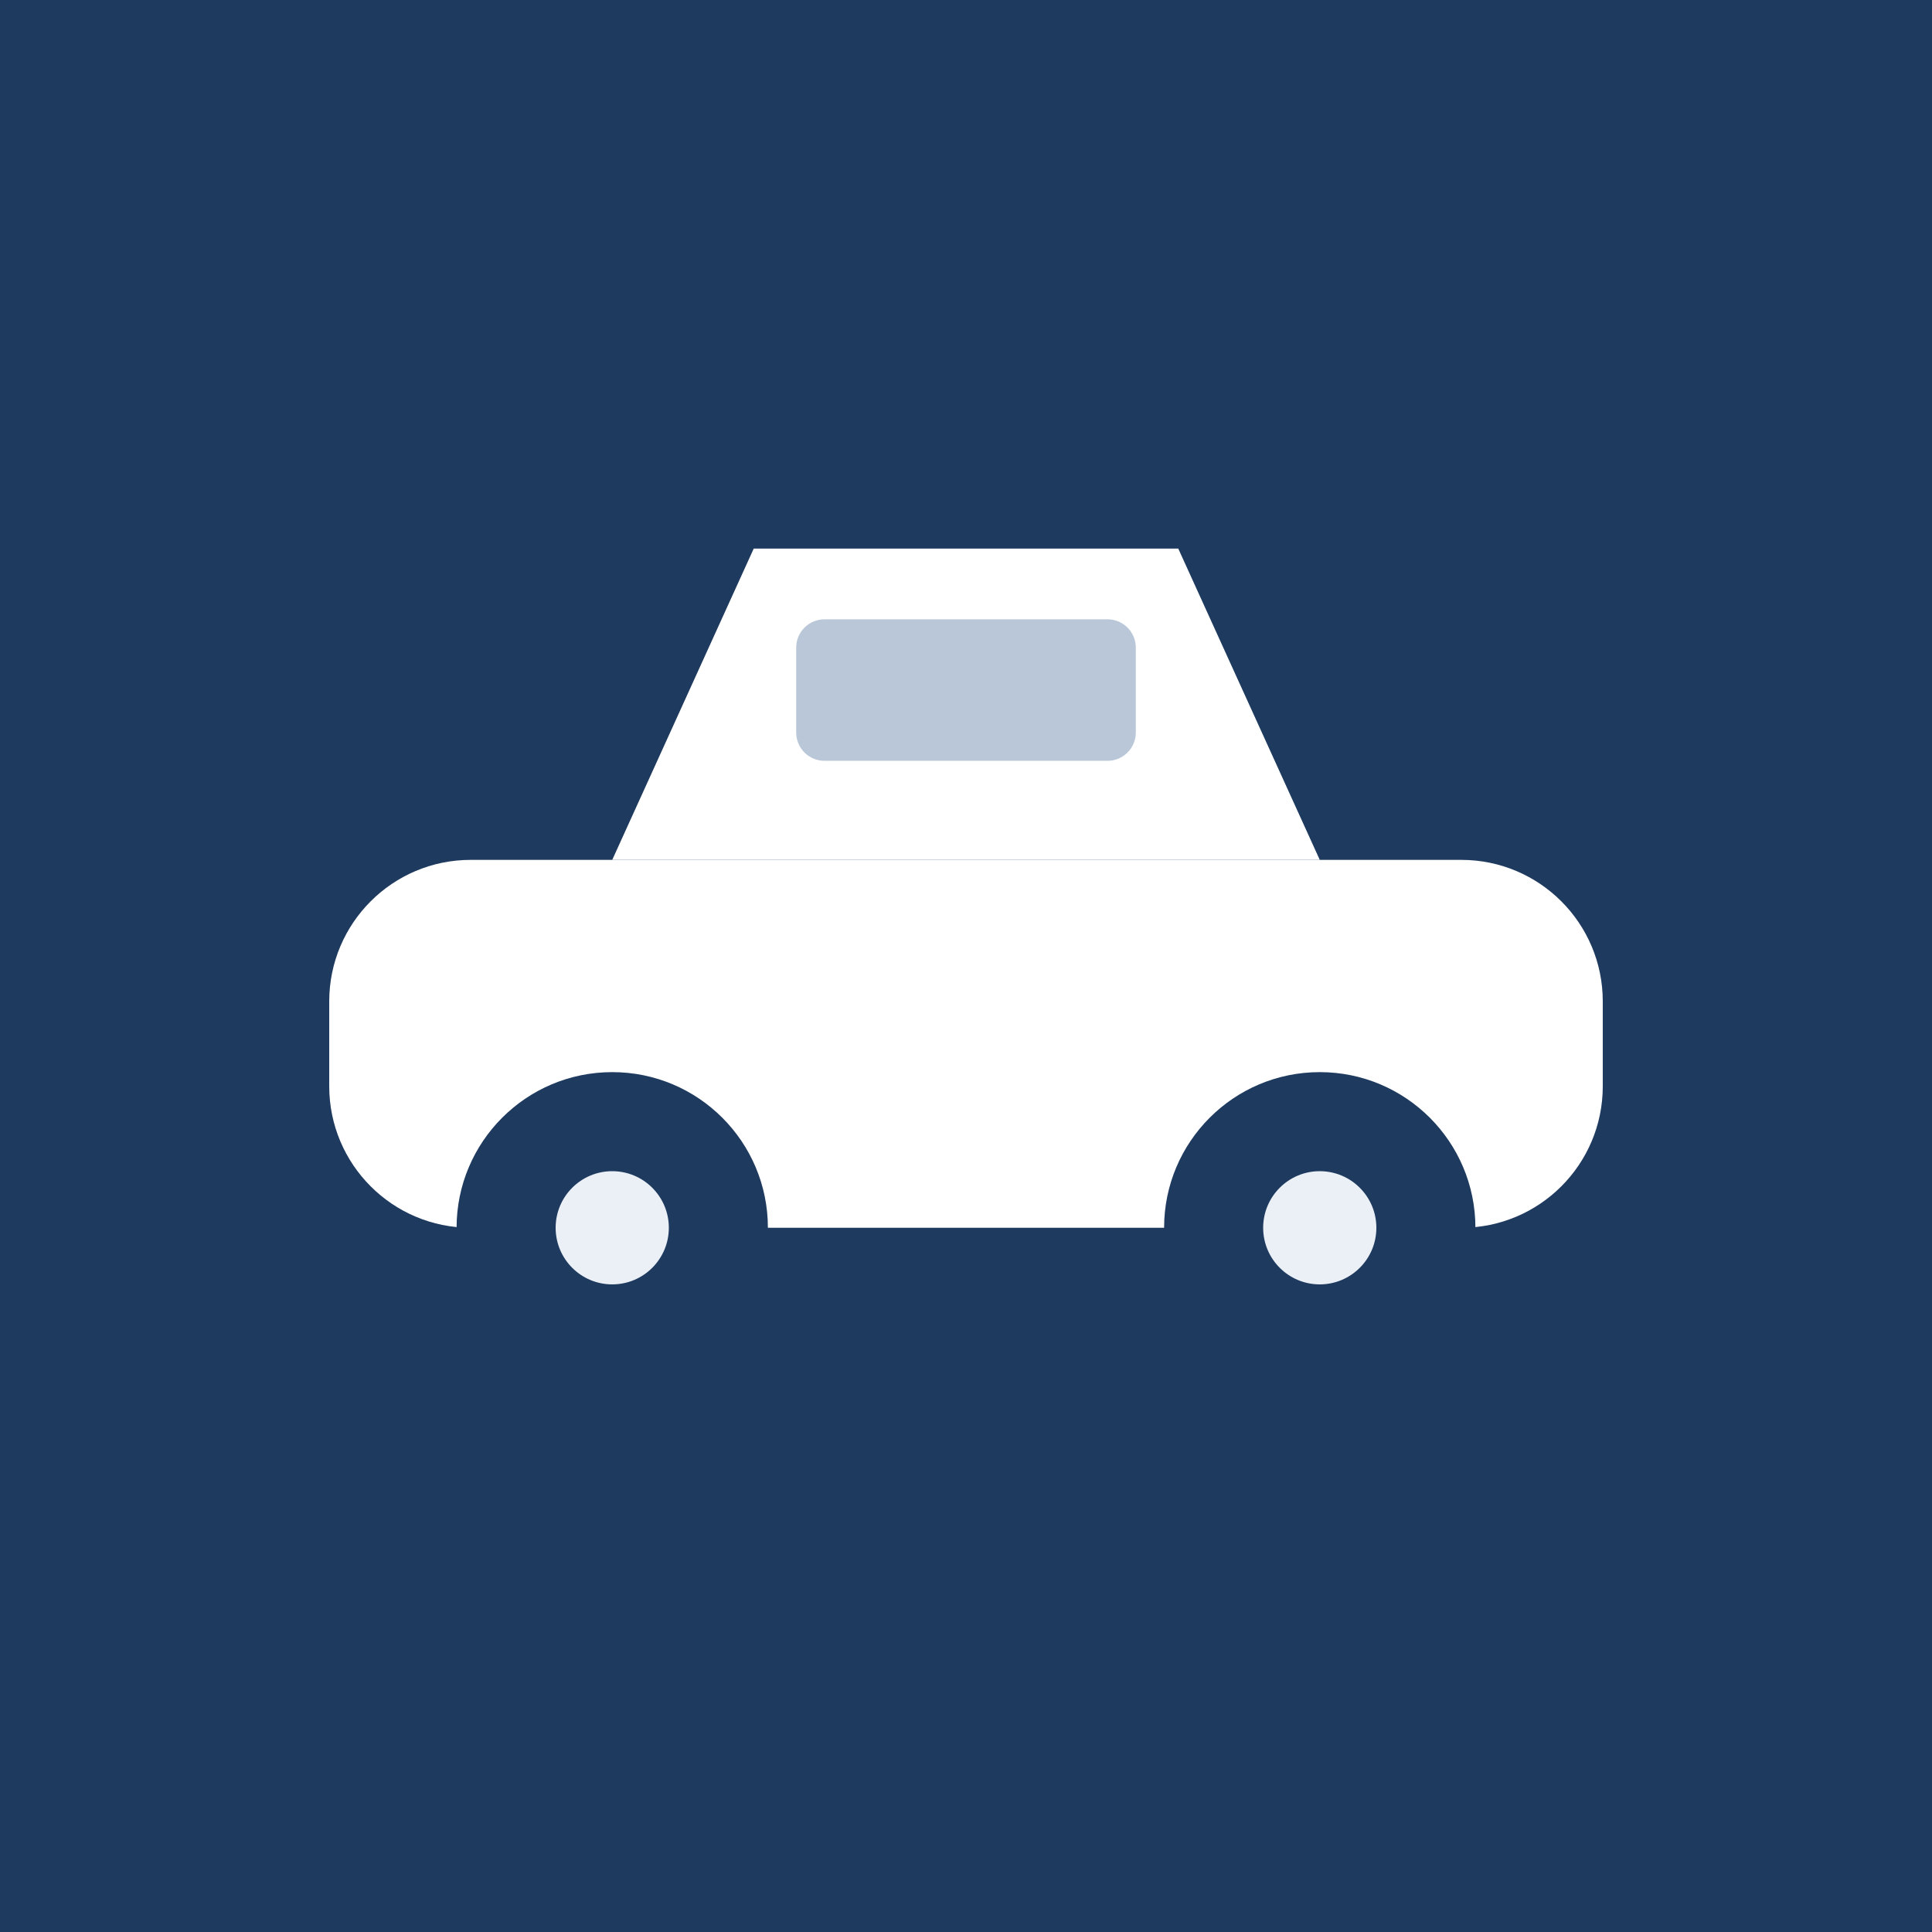
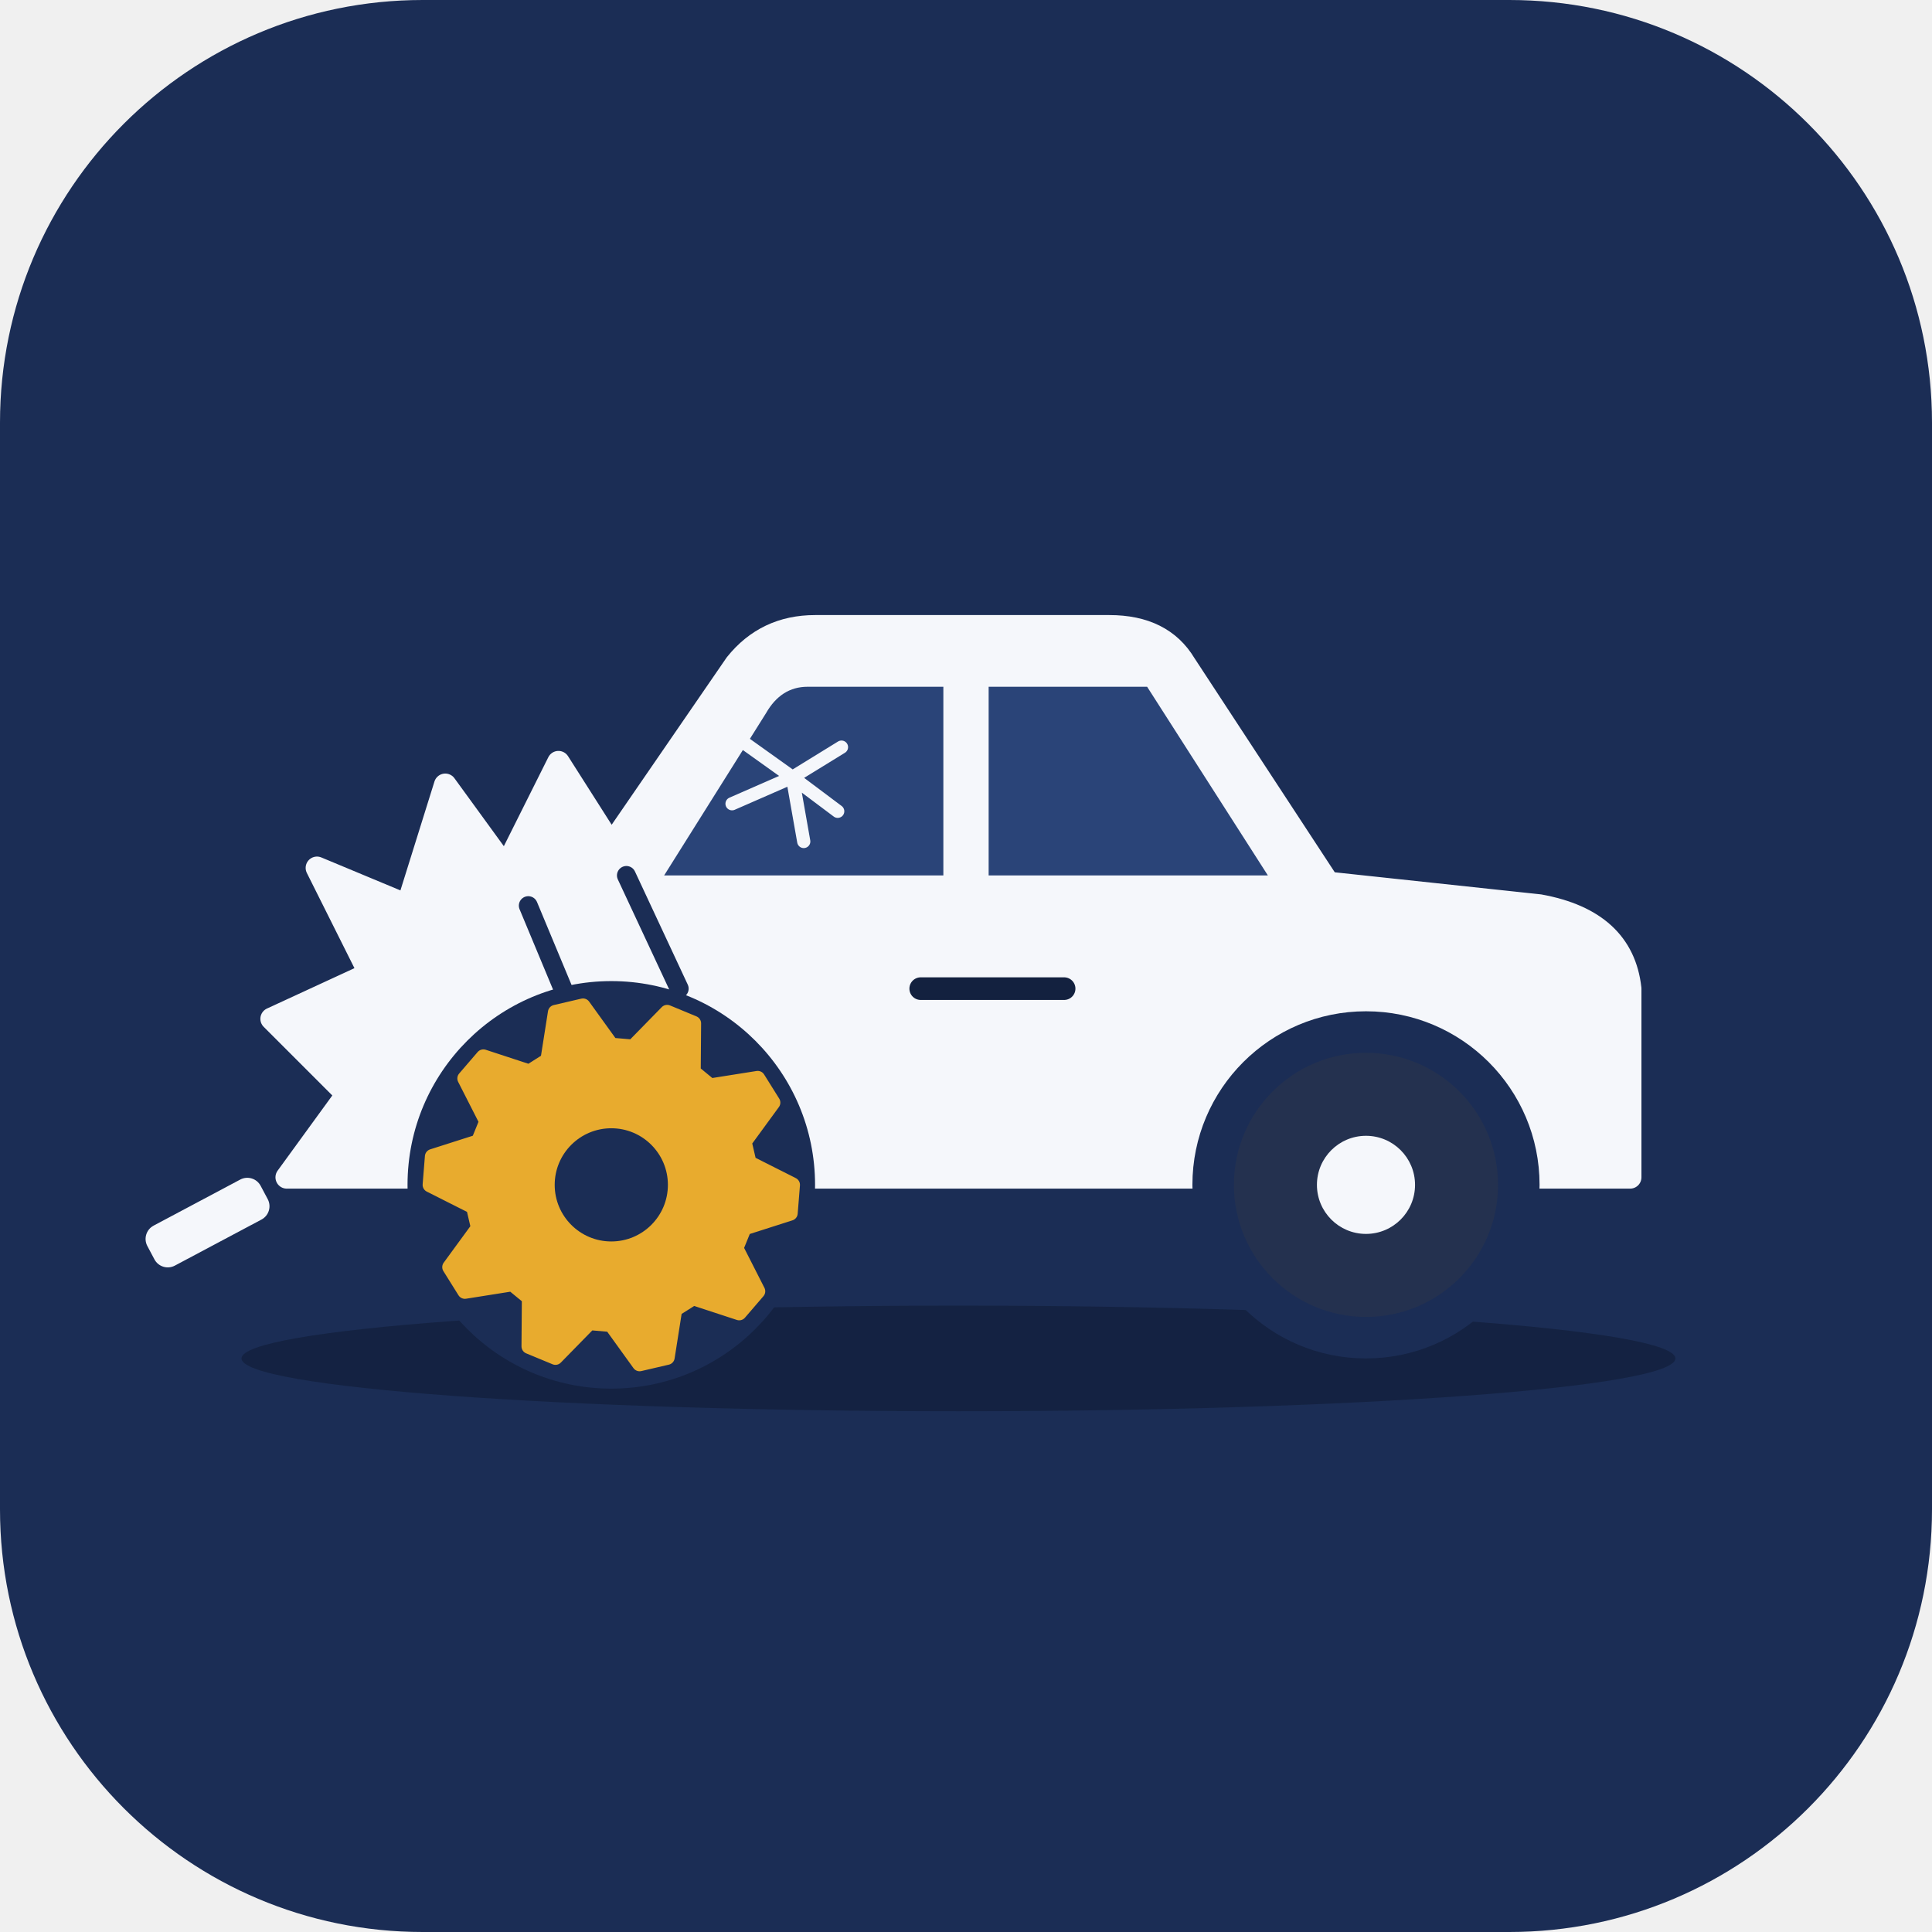
- <svg xmlns="http://www.w3.org/2000/svg" width="512" height="512" viewBox="0 0 512 512">
-   <rect width="512" height="512" fill="#1E3A5F" />
-   <g transform="translate(68.5,107.875) scale(3.75)">
-     <polygon points="25,32 35,10 65,10 75,32" fill="#FFFFFF" />
-     <rect x="5" y="32" width="90" height="26" rx="10" ry="10" fill="#FFFFFF" />
-     <rect x="38" y="15" width="24" height="10" rx="2" fill="#B9C7D9" />
-     <circle cx="25" cy="58" r="11" fill="#1E3A5F" />
-     <circle cx="75" cy="58" r="11" fill="#1E3A5F" />
-     <circle cx="25" cy="58" r="4" fill="#EAF0F6" />
-     <circle cx="75" cy="58" r="4" fill="#EAF0F6" />
+ <svg xmlns="http://www.w3.org/2000/svg" viewBox="0 0 512 512">
+   <rect width="512" height="512" rx="112" fill="#1B2D55" />
+   <g transform="translate(512,0) scale(-1,1)">
+     <ellipse cx="258" cy="360" rx="190" ry="14" fill="#0E1A33" opacity=".55" />
+     <path d="M80,312 L80,262 Q82,244 104,240 L160,234 L198,176 Q204,166 218,166 L296,166 Q309,166 317,176 L350,224 L364,202 L378,230 L394,208 L404,240 L428,230 L414,258 L440,270 L420,290 L436,312 Z" fill="#F5F7FB" stroke="#F5F7FB" stroke-width="6" stroke-linejoin="round" />
+     <path d="M176,232 L208,182 L250,182 L250,232 Z" fill="#2A4478" />
+     <path d="M262,182 L298,182 Q305,182 309,189 L336,232 L262,232 Z" fill="#2A4478" />
+     <g stroke="#F5F7FB" stroke-width="3.5" stroke-linecap="round" fill="none">
+       <path d="M302,206 l14,-10 M302,206 l16,7 M302,206 l-3,17 M302,206 l-13,-8 M302,206 l-12,9" />
+     </g>
+     <path d="M230,262 h38" stroke="#13213F" stroke-width="6" stroke-linecap="round" />
+     <path d="M346,232 l-14,30 M372,240 l-10,24" stroke="#1B2D55" stroke-width="5" stroke-linecap="round" />
+     <rect x="440" y="318" width="34" height="12" rx="4" fill="#F5F7FB" transform="rotate(28 457 324)" />
+     <circle cx="150" cy="314" r="46" fill="#1B2D55" />
+     <circle cx="150" cy="314" r="35" fill="#24314F" />
+     <circle cx="150" cy="314" r="13" fill="#F5F7FB" />
+     <circle cx="350" cy="314" r="54" fill="#1B2D55" />
+     <polygon points="350.0,277.0 357.5,266.6 364.8,268.3 366.8,281.0 371.7,284.1 383.9,280.1 388.8,285.8 383.0,297.2 385.2,302.6 397.4,306.5 398.0,314.0 386.5,319.8 385.2,325.4 392.8,335.8 388.8,342.2 376.2,340.2 371.7,343.9 371.8,356.8 364.8,359.7 355.8,350.5 350.0,351.0 342.5,361.4 335.2,359.7 333.2,347.0 328.3,343.9 316.1,347.9 311.2,342.2 317.0,330.8 314.8,325.4 302.6,321.5 302.0,314.0 313.5,308.2 314.8,302.6 307.2,292.2 311.2,285.8 323.8,287.8 328.3,284.1 328.2,271.2 335.2,268.3 344.2,277.5" fill="#E8AB2E" stroke="#E8AB2E" stroke-width="4" stroke-linejoin="round" />
+     <circle cx="350" cy="314" r="15" fill="#1B2D55" />
  </g>
</svg>
